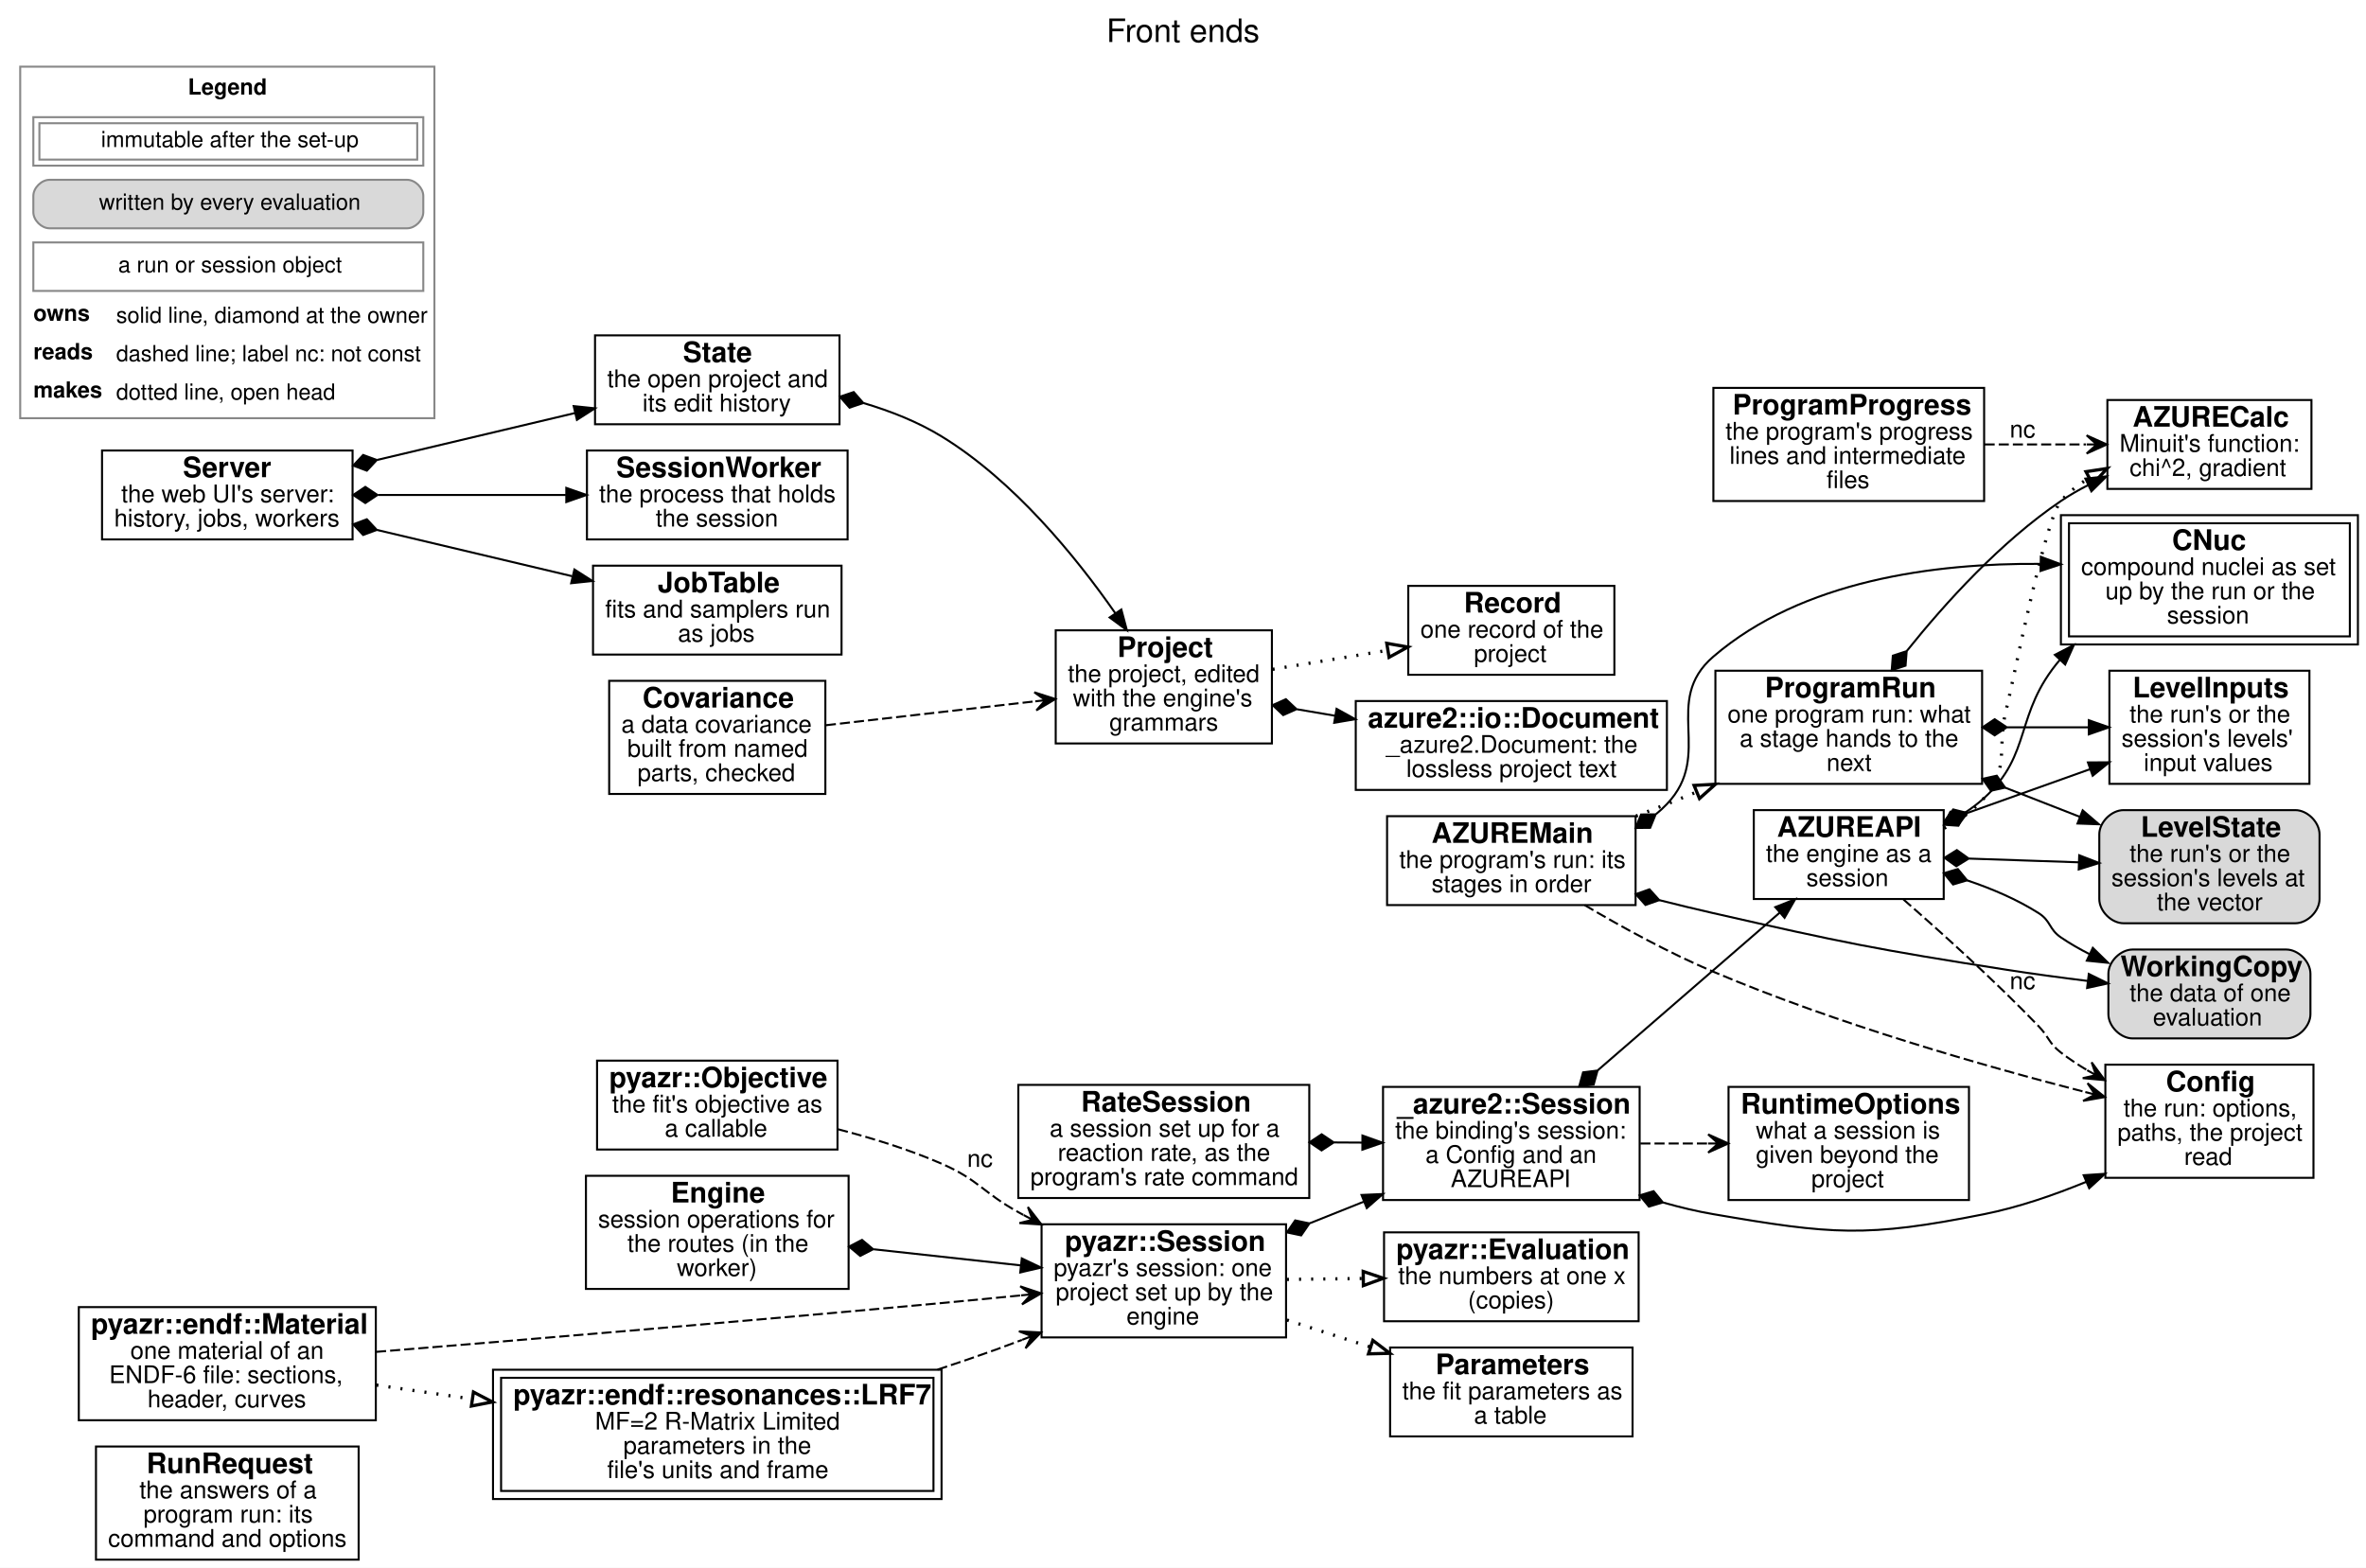
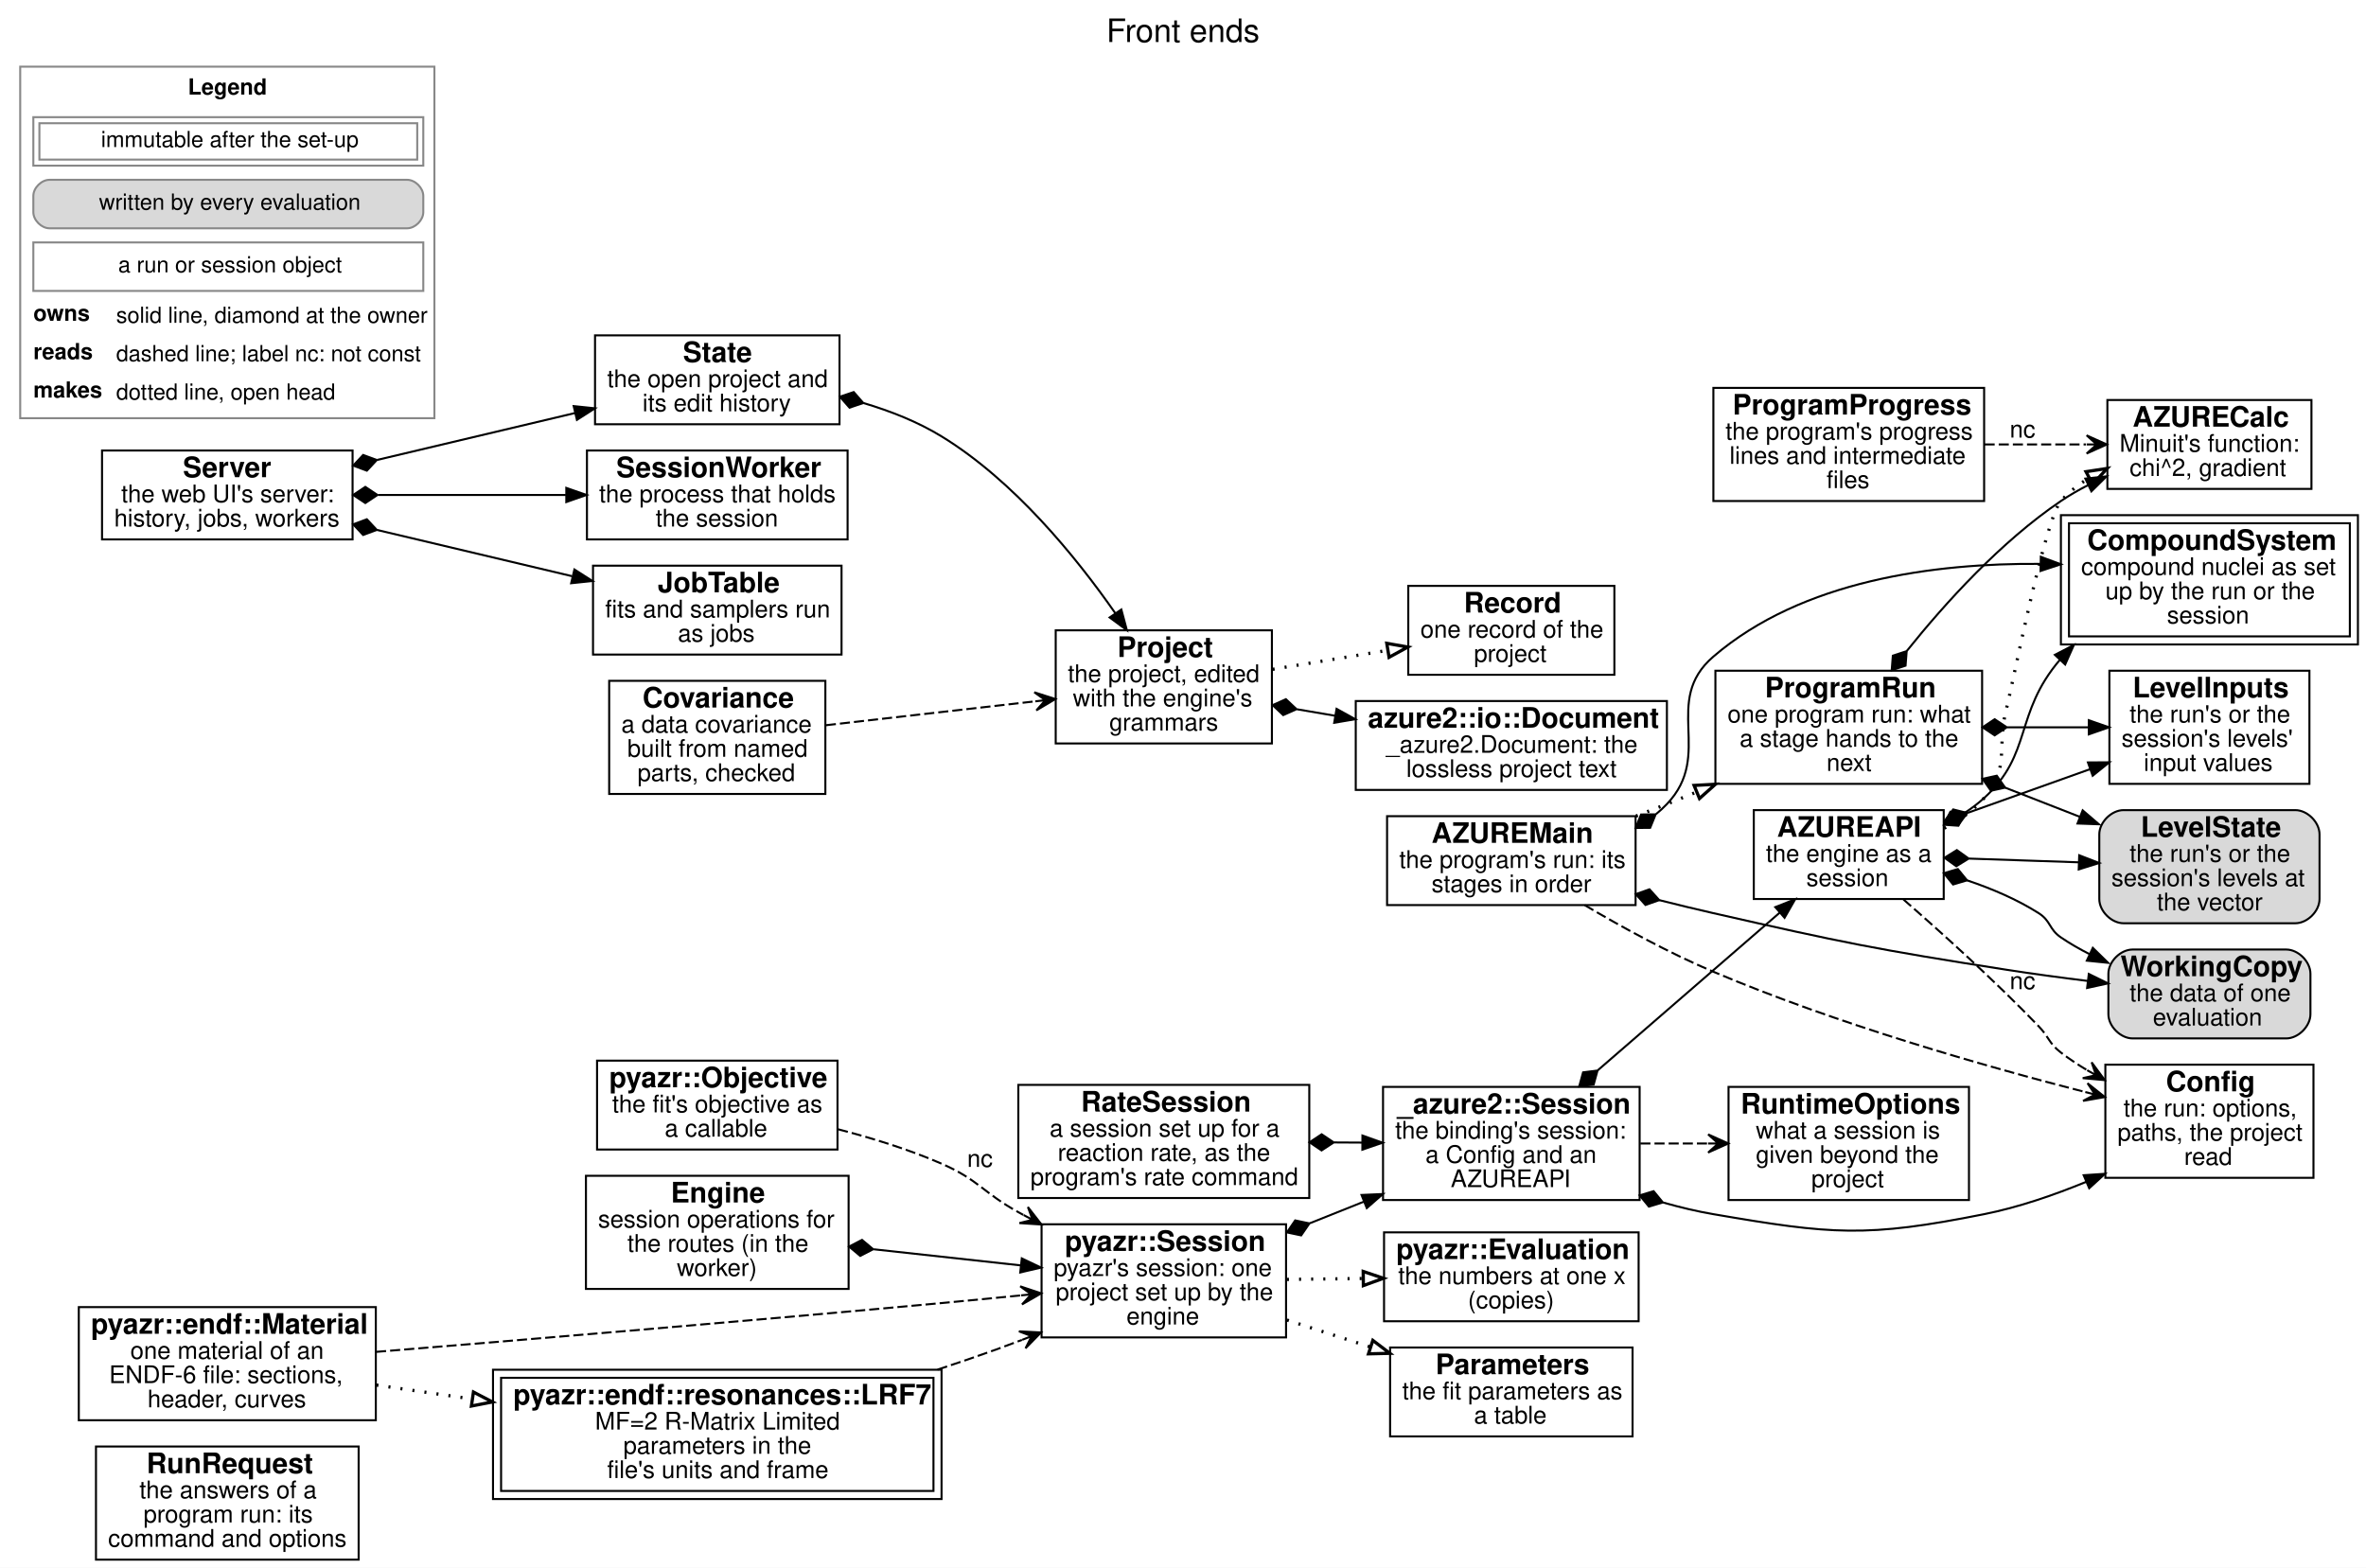
<svg xmlns="http://www.w3.org/2000/svg" width="1171pt" height="776pt" viewBox="0.00 0.00 1171.00 776.00">
  <g id="graph0" class="graph" transform="scale(1 1) rotate(0) translate(4 772)">
    <polygon fill="white" stroke="transparent" points="-4,4 -4,-772 1167,-772 1167,4 -4,4" />
    <text text-anchor="middle" x="581.5" y="-751.2" font-family="Helvetica" font-size="16.00">Front ends</text>
    <g id="node1" class="node">
      <polygon fill="white" stroke="black" points="173.5,-56 43.5,-56 43.5,0 173.5,0 173.5,-56" />
      <text text-anchor="start" x="68.5" y="-42.8" font-family="Helvetica" font-weight="bold" font-size="14.00">RunRequest</text>
      <text text-anchor="start" x="65" y="-30.4" font-family="Helvetica" font-size="12.00">the answers of a</text>
      <text text-anchor="start" x="67" y="-18.4" font-family="Helvetica" font-size="12.00">program run: its</text>
      <text text-anchor="start" x="49.5" y="-6.4" font-family="Helvetica" font-size="12.00">command and options</text>
    </g>
    <g id="node2" class="node">
      <polygon fill="white" stroke="black" points="805.5,-368 682.5,-368 682.5,-324 805.5,-324 805.5,-368" />
      <text text-anchor="start" x="704.5" y="-354.8" font-family="Helvetica" font-weight="bold" font-size="14.00">AZUREMain</text>
      <text text-anchor="start" x="688.5" y="-342.4" font-family="Helvetica" font-size="12.00">the program's run: its</text>
      <text text-anchor="start" x="704.5" y="-330.4" font-family="Helvetica" font-size="12.00">stages in order</text>
    </g>
    <g id="node3" class="node">
      <polygon fill="white" stroke="black" points="1141,-245 1038,-245 1038,-189 1141,-189 1141,-245" />
      <text text-anchor="start" x="1068" y="-231.8" font-family="Helvetica" font-weight="bold" font-size="14.00">Config</text>
      <text text-anchor="start" x="1047" y="-219.4" font-family="Helvetica" font-size="12.00">the run: options,</text>
      <text text-anchor="start" x="1044" y="-207.4" font-family="Helvetica" font-size="12.00">paths, the project</text>
      <text text-anchor="start" x="1077" y="-195.4" font-family="Helvetica" font-size="12.00">read</text>
    </g>
    <g id="edge1" class="edge">
      <path fill="none" stroke="black" stroke-dasharray="5,2" d="M780.28,-323.98C798.78,-313.07 822.09,-300.28 844,-291 904.88,-265.23 977.76,-244.38 1028.02,-231.46" />
      <polygon fill="black" stroke="black" points="1037.76,-228.98 1029.18,-235.81 1032.92,-230.21 1028.07,-231.45 1028.07,-231.45 1028.07,-231.45 1032.92,-230.21 1026.96,-227.08 1037.76,-228.98 1037.76,-228.98" />
    </g>
    <g id="node4" class="node">
      <polygon fill="white" stroke="black" points="1159,-513 1020,-513 1020,-457 1159,-457 1159,-513" />
      <polygon fill="none" stroke="black" points="1163,-517 1016,-517 1016,-453 1163,-453 1163,-517" />
-       <text text-anchor="start" x="1071" y="-499.8" font-family="Helvetica" font-weight="bold" font-size="14.00">CNuc</text>
+       <text text-anchor="start" x="1029" y="-499.8" font-family="Helvetica" font-weight="bold" font-size="14.00">CompoundSystem</text>
      <text text-anchor="start" x="1026" y="-487.4" font-family="Helvetica" font-size="12.00">compound nuclei as set</text>
      <text text-anchor="start" x="1038" y="-475.4" font-family="Helvetica" font-size="12.00">up by the run or the</text>
      <text text-anchor="start" x="1068.5" y="-463.4" font-family="Helvetica" font-size="12.00">session</text>
    </g>
    <g id="edge2" class="edge">
      <path fill="none" stroke="black" d="M815.64,-369.05C817.53,-370.6 819.33,-372.24 821,-374 844.47,-398.62 818.2,-424.83 844,-447 887.98,-484.8 953.57,-493.3 1005.75,-492.89" />
      <polygon fill="black" stroke="black" points="815.43,-368.91 808.22,-368.84 805.51,-362.16 812.72,-362.23 815.43,-368.91" />
      <polygon fill="black" stroke="black" points="1006.06,-496.38 1015.99,-492.69 1005.93,-489.38 1006.06,-496.38" />
    </g>
    <g id="node7" class="node">
      <path fill="#d9d9d9" stroke="black" d="M1127.5,-302C1127.5,-302 1051.5,-302 1051.5,-302 1045.5,-302 1039.5,-296 1039.5,-290 1039.5,-290 1039.5,-270 1039.5,-270 1039.5,-264 1045.5,-258 1051.5,-258 1051.5,-258 1127.5,-258 1127.5,-258 1133.5,-258 1139.5,-264 1139.5,-270 1139.5,-270 1139.5,-290 1139.5,-290 1139.5,-296 1133.5,-302 1127.5,-302" />
      <text text-anchor="start" x="1045.5" y="-288.8" font-family="Helvetica" font-weight="bold" font-size="14.00">WorkingCopy</text>
      <text text-anchor="start" x="1050" y="-276.4" font-family="Helvetica" font-size="12.00">the data of one</text>
      <text text-anchor="start" x="1061.5" y="-264.4" font-family="Helvetica" font-size="12.00">evaluation</text>
    </g>
    <g id="edge3" class="edge">
      <path fill="none" stroke="black" d="M817.28,-326.43C826.26,-324.17 835.33,-321.97 844,-320 908,-305.43 924.16,-302.16 989,-292 1002.01,-289.96 1016.03,-288.08 1029.32,-286.44" />
      <polygon fill="black" stroke="black" points="817.2,-326.45 812.38,-331.81 805.58,-329.41 810.4,-324.05 817.2,-326.45" />
      <polygon fill="black" stroke="black" points="1029.81,-289.91 1039.31,-285.23 1028.97,-282.96 1029.81,-289.91" />
    </g>
    <g id="node9" class="node">
      <polygon fill="white" stroke="black" points="977,-440 845,-440 845,-384 977,-384 977,-440" />
      <text text-anchor="start" x="869.5" y="-426.8" font-family="Helvetica" font-weight="bold" font-size="14.00">ProgramRun</text>
      <text text-anchor="start" x="851" y="-414.4" font-family="Helvetica" font-size="12.00">one program run: what</text>
      <text text-anchor="start" x="857" y="-402.4" font-family="Helvetica" font-size="12.00">a stage hands to the</text>
      <text text-anchor="start" x="900" y="-390.4" font-family="Helvetica" font-size="12.00">next</text>
    </g>
    <g id="edge4" class="edge">
      <path fill="none" stroke="black" stroke-width="1.6" stroke-dasharray="1,5" d="M805.67,-368.04C810.87,-370.02 816.03,-372.03 821,-374 825.76,-375.89 830.64,-377.87 835.56,-379.89" />
      <polygon fill="none" stroke="black" stroke-width="1.6" points="834.45,-383.22 845.02,-383.81 837.12,-376.75 834.45,-383.22" />
    </g>
    <g id="node5" class="node">
      <path fill="#d9d9d9" stroke="black" d="M1132,-371C1132,-371 1047,-371 1047,-371 1041,-371 1035,-365 1035,-359 1035,-359 1035,-327 1035,-327 1035,-321 1041,-315 1047,-315 1047,-315 1132,-315 1132,-315 1138,-315 1144,-321 1144,-327 1144,-327 1144,-359 1144,-359 1144,-365 1138,-371 1132,-371" />
      <text text-anchor="start" x="1055.5" y="-357.8" font-family="Helvetica" font-weight="bold" font-size="14.00">LevelState</text>
      <text text-anchor="start" x="1050" y="-345.4" font-family="Helvetica" font-size="12.00">the run's or the</text>
      <text text-anchor="start" x="1041" y="-333.4" font-family="Helvetica" font-size="12.00">session's levels at</text>
      <text text-anchor="start" x="1063.5" y="-321.4" font-family="Helvetica" font-size="12.00">the vector</text>
    </g>
    <g id="node6" class="node">
      <polygon fill="white" stroke="black" points="1139,-440 1040,-440 1040,-384 1139,-384 1139,-440" />
      <text text-anchor="start" x="1051.5" y="-426.8" font-family="Helvetica" font-weight="bold" font-size="14.00">LevelInputs</text>
      <text text-anchor="start" x="1050" y="-414.4" font-family="Helvetica" font-size="12.00">the run's or the</text>
      <text text-anchor="start" x="1046" y="-402.4" font-family="Helvetica" font-size="12.00">session's levels'</text>
      <text text-anchor="start" x="1057" y="-390.4" font-family="Helvetica" font-size="12.00">input values</text>
    </g>
    <g id="node8" class="node">
      <polygon fill="white" stroke="black" points="1140,-574 1039,-574 1039,-530 1140,-530 1140,-574" />
      <text text-anchor="start" x="1051.5" y="-560.8" font-family="Helvetica" font-weight="bold" font-size="14.00">AZURECalc</text>
      <text text-anchor="start" x="1045" y="-548.4" font-family="Helvetica" font-size="12.00">Minuit's function:</text>
      <text text-anchor="start" x="1050" y="-536.4" font-family="Helvetica" font-size="12.00">chi^2, gradient</text>
    </g>
    <g id="edge6" class="edge">
      <path fill="none" stroke="black" d="M988.47,-382.1C1000.79,-377.29 1013.42,-372.35 1025.38,-367.68" />
      <polygon fill="black" stroke="black" points="988.4,-382.13 984.27,-388.04 977.22,-386.5 981.35,-380.59 988.4,-382.13" />
      <polygon fill="black" stroke="black" points="1026.77,-370.89 1034.81,-363.99 1024.22,-364.37 1026.77,-370.89" />
    </g>
    <g id="edge7" class="edge">
      <path fill="none" stroke="black" d="M989.53,-412C1003.02,-412 1016.84,-412 1029.72,-412" />
      <polygon fill="black" stroke="black" points="989.22,-412 983.22,-416 977.22,-412 983.22,-408 989.22,-412" />
      <polygon fill="black" stroke="black" points="1029.82,-415.5 1039.82,-412 1029.82,-408.5 1029.82,-415.5" />
    </g>
    <g id="edge5" class="edge">
      <path fill="none" stroke="black" d="M939.71,-449.76C958.9,-473.7 986.27,-503.85 1016,-524 1020.22,-526.86 1024.77,-529.48 1029.47,-531.88" />
      <polygon fill="black" stroke="black" points="939.67,-449.7 932.82,-447.45 932.26,-440.26 939.11,-442.51 939.67,-449.7" />
      <polygon fill="black" stroke="black" points="1028.09,-535.1 1038.63,-536.22 1031.09,-528.78 1028.09,-535.1" />
    </g>
    <g id="node10" class="node">
      <polygon fill="white" stroke="black" points="978,-580 844,-580 844,-524 978,-524 978,-580" />
      <text text-anchor="start" x="853.5" y="-566.8" font-family="Helvetica" font-weight="bold" font-size="14.00">ProgramProgress</text>
      <text text-anchor="start" x="850" y="-554.4" font-family="Helvetica" font-size="12.00">the program's progress</text>
      <text text-anchor="start" x="852" y="-542.4" font-family="Helvetica" font-size="12.00">lines and intermediate</text>
      <text text-anchor="start" x="900" y="-530.4" font-family="Helvetica" font-size="12.00">files</text>
    </g>
    <g id="edge8" class="edge">
      <path fill="none" stroke="black" stroke-dasharray="5,2" d="M978.22,-552C994.67,-552 1012.21,-552 1028.35,-552" />
      <polygon fill="black" stroke="black" points="1038.73,-552 1028.73,-556.5 1033.73,-552 1028.73,-552 1028.73,-552 1028.73,-552 1033.73,-552 1028.73,-547.5 1038.73,-552 1038.73,-552" />
      <text text-anchor="middle" x="997" y="-555.4" font-family="Helvetica" font-size="12.00"> nc</text>
    </g>
    <g id="node11" class="node">
      <polygon fill="white" stroke="black" points="958,-371 864,-371 864,-327 958,-327 958,-371" />
      <text text-anchor="start" x="875.5" y="-357.8" font-family="Helvetica" font-weight="bold" font-size="14.00">AZUREAPI</text>
      <text text-anchor="start" x="870" y="-345.4" font-family="Helvetica" font-size="12.00">the engine as a</text>
      <text text-anchor="start" x="890" y="-333.4" font-family="Helvetica" font-size="12.00">session</text>
    </g>
    <g id="edge10" class="edge">
      <path fill="none" stroke="black" stroke-dasharray="5,2" d="M938.09,-326.76C957.2,-310.08 983.46,-286.38 1005,-264 1010.25,-258.55 1009.99,-255.6 1016,-251 1020.04,-247.91 1024.4,-245.01 1028.91,-242.31" />
      <polygon fill="black" stroke="black" points="1037.73,-237.35 1031.21,-246.17 1033.37,-239.8 1029.01,-242.25 1029.01,-242.25 1029.01,-242.25 1033.37,-239.8 1026.8,-238.33 1037.73,-237.35 1037.73,-237.35" />
      <text text-anchor="middle" x="997" y="-282.4" font-family="Helvetica" font-size="12.00"> nc</text>
    </g>
    <g id="edge11" class="edge">
      <path fill="none" stroke="black" d="M968.55,-369.75C971.91,-371.95 975.1,-374.36 978,-377 1002.06,-398.85 992.72,-418.63 1015.5,-445.4" />
      <polygon fill="black" stroke="black" points="968.49,-369.72 961.3,-370.21 958.08,-363.76 965.27,-363.27 968.49,-369.72" />
      <polygon fill="black" stroke="black" points="1013.02,-447.87 1022.42,-452.75 1018.11,-443.07 1013.02,-447.87" />
    </g>
    <g id="edge12" class="edge">
      <path fill="none" stroke="black" d="M970.6,-347.01C987.96,-346.42 1007.05,-345.77 1024.72,-345.17" />
      <polygon fill="black" stroke="black" points="970.37,-347.02 964.51,-351.22 958.37,-347.42 964.23,-343.22 970.37,-347.02" />
      <polygon fill="black" stroke="black" points="1025.06,-348.66 1034.94,-344.82 1024.82,-341.66 1025.06,-348.66" />
    </g>
    <g id="edge13" class="edge">
      <path fill="none" stroke="black" d="M969.91,-369.67C989.31,-376.59 1010.93,-384.31 1030.34,-391.24" />
      <polygon fill="black" stroke="black" points="969.67,-369.59 962.68,-371.34 958.37,-365.55 965.37,-363.8 969.67,-369.59" />
      <polygon fill="black" stroke="black" points="1029.38,-394.61 1039.97,-394.68 1031.73,-388.02 1029.38,-394.61" />
    </g>
    <g id="edge14" class="edge">
      <path fill="none" stroke="black" d="M969.66,-336.21C981.87,-332.1 994.29,-326.8 1005,-320 1011.11,-316.12 1010.02,-312.08 1016,-308 1020.46,-304.96 1025.29,-302.18 1030.28,-299.67" />
      <polygon fill="black" stroke="black" points="969.55,-336.24 964.99,-341.83 958.08,-339.78 962.63,-334.19 969.55,-336.24" />
      <polygon fill="black" stroke="black" points="1031.79,-302.82 1039.37,-295.41 1028.83,-296.48 1031.79,-302.82" />
    </g>
    <g id="edge9" class="edge">
      <path fill="none" stroke="black" stroke-width="1.6" stroke-dasharray="1,5" d="M958.28,-362.06C965.69,-365.87 972.66,-370.76 978,-377 991.1,-392.32 984,-401.47 989,-421 991.93,-432.46 1008.12,-515.18 1016,-524 1019.97,-528.45 1024.74,-532.19 1029.9,-535.35" />
      <polygon fill="none" stroke="black" stroke-width="1.6" points="1028.42,-538.52 1038.89,-540.12 1031.7,-532.34 1028.42,-538.52" />
    </g>
    <g id="node12" class="node">
      <polygon fill="white" stroke="black" points="807.5,-234 680.5,-234 680.5,-178 807.5,-178 807.5,-234" />
      <text text-anchor="start" x="687.5" y="-220.8" font-family="Helvetica" font-weight="bold" font-size="14.00">_azure2::Session</text>
      <text text-anchor="start" x="686.5" y="-208.4" font-family="Helvetica" font-size="12.00">the binding's session:</text>
      <text text-anchor="start" x="701.5" y="-196.4" font-family="Helvetica" font-size="12.00">a Config and an</text>
      <text text-anchor="start" x="714" y="-184.4" font-family="Helvetica" font-size="12.00">AZUREAPI</text>
    </g>
    <g id="edge15" class="edge">
      <path fill="none" stroke="black" d="M819.13,-176.77C827.41,-174.42 835.82,-172.4 844,-171 902.7,-160.93 919.6,-159.33 978,-171 994.95,-174.39 1012.55,-180.43 1028.59,-187.04" />
      <polygon fill="black" stroke="black" points="819,-176.81 814.43,-182.39 807.52,-180.31 812.09,-174.74 819,-176.81" />
      <polygon fill="black" stroke="black" points="1027.26,-190.28 1037.83,-190.99 1030.01,-183.84 1027.26,-190.28" />
    </g>
    <g id="edge16" class="edge">
      <path fill="none" stroke="black" d="M786.8,-242.23C814.7,-266.4 850.87,-297.76 876.8,-320.22" />
      <polygon fill="black" stroke="black" points="786.67,-242.11 779.51,-241.2 777.6,-234.25 784.75,-235.16 786.67,-242.11" />
      <polygon fill="black" stroke="black" points="874.64,-322.99 884.49,-326.89 879.23,-317.7 874.64,-322.99" />
    </g>
    <g id="node13" class="node">
      <polygon fill="white" stroke="black" points="970.5,-234 851.5,-234 851.5,-178 970.5,-178 970.5,-234" />
      <text text-anchor="start" x="857.5" y="-220.8" font-family="Helvetica" font-weight="bold" font-size="14.00">RuntimeOptions</text>
      <text text-anchor="start" x="865" y="-208.4" font-family="Helvetica" font-size="12.00">what a session is</text>
      <text text-anchor="start" x="865" y="-196.4" font-family="Helvetica" font-size="12.00">given beyond the</text>
      <text text-anchor="start" x="892.5" y="-184.4" font-family="Helvetica" font-size="12.00">project</text>
    </g>
    <g id="edge17" class="edge">
      <path fill="none" stroke="black" stroke-dasharray="5,2" d="M807.85,-206C818.8,-206 830.23,-206 841.33,-206" />
      <polygon fill="black" stroke="black" points="851.4,-206 841.4,-210.5 846.4,-206 841.4,-206 841.4,-206 841.4,-206 846.4,-206 841.4,-201.5 851.4,-206 851.4,-206" />
    </g>
    <g id="node14" class="node">
      <polygon fill="white" stroke="black" points="632.5,-166 511.5,-166 511.5,-110 632.5,-110 632.5,-166" />
      <text text-anchor="start" x="523" y="-152.8" font-family="Helvetica" font-weight="bold" font-size="14.00">pyazr::Session</text>
      <text text-anchor="start" x="517.5" y="-140.4" font-family="Helvetica" font-size="12.00">pyazr's session: one</text>
      <text text-anchor="start" x="518.5" y="-128.4" font-family="Helvetica" font-size="12.00">project set up by the</text>
      <text text-anchor="start" x="553.5" y="-116.4" font-family="Helvetica" font-size="12.00">engine</text>
    </g>
    <g id="edge18" class="edge">
      <path fill="none" stroke="black" d="M644.3,-166.52C653.11,-170.05 662.13,-173.65 670.96,-177.18" />
      <polygon fill="black" stroke="black" points="644.08,-166.43 637.02,-167.92 632.94,-161.97 639.99,-160.49 644.08,-166.43" />
      <polygon fill="black" stroke="black" points="669.86,-180.51 680.44,-180.98 672.46,-174.01 669.86,-180.51" />
    </g>
    <g id="node16" class="node">
      <polygon fill="white" stroke="black" points="807,-162 681,-162 681,-118 807,-118 807,-162" />
      <text text-anchor="start" x="687" y="-148.8" font-family="Helvetica" font-weight="bold" font-size="14.00">pyazr::Evaluation</text>
      <text text-anchor="start" x="688" y="-136.4" font-family="Helvetica" font-size="12.00">the numbers at one x</text>
      <text text-anchor="start" x="722.5" y="-124.4" font-family="Helvetica" font-size="12.00">(copies)</text>
    </g>
    <g id="edge21" class="edge">
      <path fill="none" stroke="black" stroke-width="1.6" stroke-dasharray="1,5" d="M632.94,-138.71C645.03,-138.85 657.88,-139 670.36,-139.15" />
      <polygon fill="none" stroke="black" stroke-width="1.6" points="670.69,-142.65 680.73,-139.27 670.77,-135.65 670.69,-142.65" />
    </g>
    <g id="node17" class="node">
      <polygon fill="white" stroke="black" points="804,-105 684,-105 684,-61 804,-61 804,-105" />
      <text text-anchor="start" x="706.5" y="-91.8" font-family="Helvetica" font-weight="bold" font-size="14.00">Parameters</text>
      <text text-anchor="start" x="690" y="-79.4" font-family="Helvetica" font-size="12.00">the fit parameters as</text>
      <text text-anchor="start" x="725.5" y="-67.4" font-family="Helvetica" font-size="12.00">a table</text>
    </g>
    <g id="edge19" class="edge">
      <path fill="none" stroke="black" stroke-width="1.6" stroke-dasharray="1,5" d="M632.94,-118.61C646.24,-114.3 660.45,-109.71 674.09,-105.3" />
      <polygon fill="none" stroke="black" stroke-width="1.6" points="675.45,-108.53 683.89,-102.12 673.3,-101.87 675.45,-108.53" />
    </g>
    <g id="node15" class="node">
      <polygon fill="white" stroke="black" points="410.5,-247 291.5,-247 291.5,-203 410.5,-203 410.5,-247" />
      <text text-anchor="start" x="297.5" y="-233.8" font-family="Helvetica" font-weight="bold" font-size="14.00">pyazr::Objective</text>
      <text text-anchor="start" x="299" y="-221.4" font-family="Helvetica" font-size="12.00">the fit's objective as</text>
      <text text-anchor="start" x="325" y="-209.4" font-family="Helvetica" font-size="12.00">a callable</text>
    </g>
    <g id="edge20" class="edge">
      <path fill="none" stroke="black" stroke-dasharray="5,2" d="M410.78,-213.03C427.68,-208.66 445.88,-203.02 462,-196 480.32,-188.03 482.52,-181.66 500,-172 500.81,-171.55 501.63,-171.1 502.45,-170.65" />
      <polygon fill="black" stroke="black" points="511.46,-165.88 504.74,-174.54 507.05,-168.22 502.63,-170.56 502.63,-170.56 502.63,-170.56 507.05,-168.22 500.52,-166.59 511.46,-165.88 511.46,-165.88" />
      <text text-anchor="middle" x="481" y="-194.4" font-family="Helvetica" font-size="12.00"> nc</text>
    </g>
    <g id="node18" class="node">
      <polygon fill="white" stroke="black" points="625.5,-460 518.5,-460 518.5,-404 625.5,-404 625.5,-460" />
      <text text-anchor="start" x="549" y="-446.8" font-family="Helvetica" font-weight="bold" font-size="14.00">Project</text>
      <text text-anchor="start" x="524.5" y="-434.4" font-family="Helvetica" font-size="12.00">the project, edited</text>
      <text text-anchor="start" x="527" y="-422.4" font-family="Helvetica" font-size="12.00">with the engine's</text>
      <text text-anchor="start" x="545" y="-410.4" font-family="Helvetica" font-size="12.00">grammars</text>
    </g>
    <g id="node19" class="node">
      <polygon fill="white" stroke="black" points="795,-482 693,-482 693,-438 795,-438 795,-482" />
      <text text-anchor="start" x="720.5" y="-468.8" font-family="Helvetica" font-weight="bold" font-size="14.00">Record</text>
      <text text-anchor="start" x="699" y="-456.4" font-family="Helvetica" font-size="12.00">one record of the</text>
      <text text-anchor="start" x="725.5" y="-444.4" font-family="Helvetica" font-size="12.00">project</text>
    </g>
    <g id="edge23" class="edge">
      <path fill="none" stroke="black" stroke-width="1.6" stroke-dasharray="1,5" d="M625.86,-440.71C643.87,-443.67 664.14,-447.01 682.69,-450.07" />
      <polygon fill="none" stroke="black" stroke-width="1.6" points="682.35,-453.56 692.79,-451.73 683.49,-446.65 682.35,-453.56" />
    </g>
    <g id="node20" class="node">
      <polygon fill="white" stroke="black" points="821,-425 667,-425 667,-381 821,-381 821,-425" />
      <text text-anchor="start" x="673" y="-411.8" font-family="Helvetica" font-weight="bold" font-size="14.00">azure2::io::Document</text>
      <text text-anchor="start" x="682" y="-399.4" font-family="Helvetica" font-size="12.00">_azure2.Document: the</text>
      <text text-anchor="start" x="692" y="-387.4" font-family="Helvetica" font-size="12.00">lossless project text</text>
    </g>
    <g id="edge22" class="edge">
      <path fill="none" stroke="black" d="M637.99,-420.91C644.17,-419.86 650.5,-418.78 656.83,-417.7" />
      <polygon fill="black" stroke="black" points="637.69,-420.97 632.44,-425.92 625.86,-422.98 631.1,-418.03 637.69,-420.97" />
      <polygon fill="black" stroke="black" points="657.5,-421.14 666.77,-416 656.33,-414.23 657.5,-421.14" />
    </g>
    <g id="node21" class="node">
      <polygon fill="white" stroke="black" points="170.5,-549 46.5,-549 46.5,-505 170.5,-505 170.5,-549" />
      <text text-anchor="start" x="86.5" y="-535.8" font-family="Helvetica" font-weight="bold" font-size="14.00">Server</text>
      <text text-anchor="start" x="56" y="-523.4" font-family="Helvetica" font-size="12.00">the web UI's server:</text>
      <text text-anchor="start" x="52.5" y="-511.4" font-family="Helvetica" font-size="12.00">history, jobs, workers</text>
    </g>
    <g id="node22" class="node">
      <polygon fill="white" stroke="black" points="411.5,-606 290.5,-606 290.5,-562 411.5,-562 411.5,-606" />
      <text text-anchor="start" x="334" y="-592.8" font-family="Helvetica" font-weight="bold" font-size="14.00">State</text>
      <text text-anchor="start" x="296.5" y="-580.4" font-family="Helvetica" font-size="12.00">the open project and</text>
      <text text-anchor="start" x="314" y="-568.4" font-family="Helvetica" font-size="12.00">its edit history</text>
    </g>
    <g id="edge25" class="edge">
      <path fill="none" stroke="black" d="M182.74,-544.36C213.88,-551.74 250.01,-560.3 280.7,-567.58" />
      <polygon fill="black" stroke="black" points="182.49,-544.3 175.73,-546.81 170.81,-541.53 177.57,-539.02 182.49,-544.3" />
      <polygon fill="black" stroke="black" points="279.93,-570.99 290.46,-569.89 281.54,-564.18 279.93,-570.99" />
    </g>
    <g id="node23" class="node">
      <polygon fill="white" stroke="black" points="415.5,-549 286.5,-549 286.5,-505 415.5,-505 415.5,-549" />
      <text text-anchor="start" x="301" y="-535.8" font-family="Helvetica" font-weight="bold" font-size="14.00">SessionWorker</text>
      <text text-anchor="start" x="292.5" y="-523.4" font-family="Helvetica" font-size="12.00">the process that holds</text>
      <text text-anchor="start" x="320.5" y="-511.4" font-family="Helvetica" font-size="12.00">the session</text>
    </g>
    <g id="edge26" class="edge">
      <path fill="none" stroke="black" d="M183.15,-527C212.63,-527 246.53,-527 276.04,-527" />
      <polygon fill="black" stroke="black" points="182.81,-527 176.81,-531 170.81,-527 176.81,-523 182.81,-527" />
      <polygon fill="black" stroke="black" points="276.28,-530.5 286.28,-527 276.28,-523.5 276.28,-530.5" />
    </g>
    <g id="node25" class="node">
      <polygon fill="white" stroke="black" points="412.5,-492 289.5,-492 289.5,-448 412.5,-448 412.5,-492" />
      <text text-anchor="start" x="321.5" y="-478.8" font-family="Helvetica" font-weight="bold" font-size="14.00">JobTable</text>
      <text text-anchor="start" x="295.5" y="-466.4" font-family="Helvetica" font-size="12.00">fits and samplers run</text>
      <text text-anchor="start" x="331.5" y="-454.4" font-family="Helvetica" font-size="12.00">as jobs</text>
    </g>
    <g id="edge27" class="edge">
      <path fill="none" stroke="black" d="M182.6,-509.68C213.24,-502.41 248.72,-494 279.12,-486.8" />
      <polygon fill="black" stroke="black" points="182.49,-509.7 177.57,-514.98 170.81,-512.47 175.73,-507.19 182.49,-509.7" />
      <polygon fill="black" stroke="black" points="280.29,-490.12 289.22,-484.41 278.68,-483.31 280.29,-490.12" />
    </g>
    <g id="edge24" class="edge">
      <path fill="none" stroke="black" d="M423.42,-572.48C436.83,-568.5 450.3,-563.16 462,-556 497.89,-534.02 528.46,-496.47 548.01,-468.44" />
      <polygon fill="black" stroke="black" points="423.28,-572.51 418.53,-577.94 411.69,-575.63 416.45,-570.21 423.28,-572.51" />
      <polygon fill="black" stroke="black" points="550.98,-470.3 553.72,-460.07 545.19,-466.36 550.98,-470.3" />
    </g>
    <g id="node24" class="node">
      <polygon fill="white" stroke="black" points="416,-190 286,-190 286,-134 416,-134 416,-190" />
      <text text-anchor="start" x="328" y="-176.8" font-family="Helvetica" font-weight="bold" font-size="14.00">Engine</text>
      <text text-anchor="start" x="292" y="-164.4" font-family="Helvetica" font-size="12.00">session operations for</text>
      <text text-anchor="start" x="306.5" y="-152.4" font-family="Helvetica" font-size="12.00">the routes (in the</text>
      <text text-anchor="start" x="331" y="-140.4" font-family="Helvetica" font-size="12.00">worker)</text>
    </g>
    <g id="edge28" class="edge">
      <path fill="none" stroke="black" d="M428.46,-153.62C452.1,-151.03 478.01,-148.19 501.18,-145.65" />
      <polygon fill="black" stroke="black" points="428.16,-153.65 422.63,-158.28 416.23,-154.96 421.76,-150.33 428.16,-153.65" />
      <polygon fill="black" stroke="black" points="501.71,-149.11 511.27,-144.55 500.95,-142.16 501.71,-149.11" />
    </g>
    <g id="node26" class="node">
      <polygon fill="white" stroke="black" points="182,-125 35,-125 35,-69 182,-69 182,-125" />
      <text text-anchor="start" x="41" y="-111.8" font-family="Helvetica" font-weight="bold" font-size="14.00">pyazr::endf::Material</text>
      <text text-anchor="start" x="60.5" y="-99.4" font-family="Helvetica" font-size="12.00">one material of an</text>
      <text text-anchor="start" x="50" y="-87.4" font-family="Helvetica" font-size="12.00">ENDF-6 file: sections,</text>
      <text text-anchor="start" x="69" y="-75.4" font-family="Helvetica" font-size="12.00">header, curves</text>
    </g>
    <g id="edge31" class="edge">
      <path fill="none" stroke="black" stroke-dasharray="5,2" d="M182.1,-102.84C253.39,-108.66 365.22,-118 462,-127 474.63,-128.17 488.07,-129.48 501.05,-130.78" />
      <polygon fill="black" stroke="black" points="511.33,-131.81 500.93,-135.29 506.36,-131.31 501.38,-130.81 501.38,-130.81 501.38,-130.81 506.36,-131.31 501.83,-126.33 511.33,-131.81 511.33,-131.81" />
    </g>
    <g id="node27" class="node">
      <polygon fill="white" stroke="black" points="458,-90 244,-90 244,-34 458,-34 458,-90" />
      <polygon fill="none" stroke="black" points="462,-94 240,-94 240,-30 462,-30 462,-94" />
      <text text-anchor="start" x="250" y="-76.8" font-family="Helvetica" font-weight="bold" font-size="14.00">pyazr::endf::resonances::LRF7</text>
      <text text-anchor="start" x="290.5" y="-64.4" font-family="Helvetica" font-size="12.00">MF=2 R-Matrix Limited</text>
      <text text-anchor="start" x="304.5" y="-52.4" font-family="Helvetica" font-size="12.00">parameters in the</text>
      <text text-anchor="start" x="296.5" y="-40.4" font-family="Helvetica" font-size="12.00">file's units and frame</text>
    </g>
    <g id="edge32" class="edge">
      <path fill="none" stroke="black" stroke-width="1.6" stroke-dasharray="1,5" d="M182.31,-86.4C197.31,-84.22 213.48,-81.87 229.65,-79.51" />
      <polygon fill="none" stroke="black" stroke-width="1.6" points="230.32,-82.95 239.71,-78.05 229.31,-76.03 230.32,-82.95" />
    </g>
    <g id="edge33" class="edge">
      <path fill="none" stroke="black" stroke-dasharray="5,2" d="M460.01,-94.05C469.85,-97.29 479.64,-100.63 489,-104 493.19,-105.51 497.48,-107.11 501.8,-108.76" />
      <polygon fill="black" stroke="black" points="511.25,-112.45 500.3,-113.01 506.59,-110.63 501.93,-108.81 501.93,-108.81 501.93,-108.81 506.59,-110.63 503.57,-104.62 511.25,-112.45 511.25,-112.45" />
    </g>
    <g id="node28" class="node">
      <polygon fill="white" stroke="black" points="644,-235 500,-235 500,-179 644,-179 644,-235" />
      <text text-anchor="start" x="531" y="-221.8" font-family="Helvetica" font-weight="bold" font-size="14.00">RateSession</text>
      <text text-anchor="start" x="515.5" y="-209.4" font-family="Helvetica" font-size="12.00">a session set up for a</text>
      <text text-anchor="start" x="519.5" y="-197.4" font-family="Helvetica" font-size="12.00">reaction rate, as the</text>
      <text text-anchor="start" x="506" y="-185.4" font-family="Helvetica" font-size="12.00">program's rate command</text>
    </g>
    <g id="edge29" class="edge">
      <path fill="none" stroke="black" d="M656.31,-206.51C660.97,-206.48 665.64,-206.46 670.27,-206.43" />
      <polygon fill="black" stroke="black" points="656.11,-206.51 650.13,-210.55 644.11,-206.58 650.09,-202.55 656.11,-206.51" />
      <polygon fill="black" stroke="black" points="670.31,-209.93 680.29,-206.37 670.27,-202.93 670.31,-209.93" />
    </g>
    <g id="node29" class="node">
      <polygon fill="white" stroke="black" points="404.5,-435 297.5,-435 297.5,-379 404.5,-379 404.5,-435" />
      <text text-anchor="start" x="314" y="-421.8" font-family="Helvetica" font-weight="bold" font-size="14.00">Covariance</text>
      <text text-anchor="start" x="303.5" y="-409.4" font-family="Helvetica" font-size="12.00">a data covariance</text>
      <text text-anchor="start" x="306.5" y="-397.4" font-family="Helvetica" font-size="12.00">built from named</text>
      <text text-anchor="start" x="311.5" y="-385.4" font-family="Helvetica" font-size="12.00">parts, checked</text>
    </g>
    <g id="edge30" class="edge">
      <path fill="none" stroke="black" stroke-dasharray="5,2" d="M404.73,-413.02C435.8,-416.57 475.29,-421.07 507.99,-424.81" />
      <polygon fill="black" stroke="black" points="518.34,-425.99 507.9,-429.33 513.38,-425.42 508.41,-424.85 508.41,-424.85 508.41,-424.85 513.38,-425.42 508.92,-420.38 518.34,-425.99 518.34,-425.99" />
    </g>
    <g id="node30" class="node">
      <text text-anchor="start" x="89" y="-725.2" font-family="Helvetica" font-weight="bold" font-size="11.00">Legend</text>
      <polygon fill="none" stroke="#888888" points="15.5,-693 15.5,-711 202.5,-711 202.5,-693 15.5,-693" />
      <text text-anchor="start" x="46" y="-699.2" font-family="Helvetica" font-size="11.00">immutable after the set-up</text>
      <polygon fill="none" stroke="#888888" points="12.5,-690 12.5,-714 205.5,-714 205.5,-690 12.5,-690" />
      <path fill="#d9d9d9" stroke="transparent" d="M20.5,-659C20.5,-659 197.5,-659 197.5,-659 201.5,-659 205.5,-663 205.5,-667 205.5,-667 205.5,-675 205.5,-675 205.5,-679 201.5,-683 197.5,-683 197.5,-683 20.5,-683 20.5,-683 16.5,-683 12.5,-679 12.5,-675 12.5,-675 12.5,-667 12.5,-667 12.5,-663 16.5,-659 20.5,-659" />
      <text text-anchor="start" x="45" y="-668.2" font-family="Helvetica" font-size="11.00">written by every evaluation</text>
      <path fill="none" stroke="#888888" d="M20.5,-659C20.5,-659 197.5,-659 197.5,-659 201.5,-659 205.5,-663 205.5,-667 205.5,-667 205.5,-675 205.5,-675 205.5,-679 201.5,-683 197.5,-683 197.5,-683 20.5,-683 20.5,-683 16.5,-683 12.5,-679 12.5,-675 12.5,-675 12.5,-667 12.5,-667 12.5,-663 16.5,-659 20.5,-659" />
      <text text-anchor="start" x="54.5" y="-637.2" font-family="Helvetica" font-size="11.00">a run or session object</text>
      <polygon fill="none" stroke="#888888" points="12.5,-628 12.5,-652 205.5,-652 205.5,-628 12.5,-628" />
      <text text-anchor="start" x="12.5" y="-613.2" font-family="Helvetica" font-weight="bold" font-size="11.00">owns</text>
      <text text-anchor="start" x="53.5" y="-612.2" font-family="Helvetica" font-size="11.00">solid line, diamond at the owner</text>
      <text text-anchor="start" x="12.5" y="-594.2" font-family="Helvetica" font-weight="bold" font-size="11.00">reads</text>
      <text text-anchor="start" x="53.5" y="-593.2" font-family="Helvetica" font-size="11.00">dashed line; label nc: not const</text>
      <text text-anchor="start" x="12.5" y="-575.2" font-family="Helvetica" font-weight="bold" font-size="11.00">makes</text>
      <text text-anchor="start" x="53.5" y="-574.2" font-family="Helvetica" font-size="11.00">dotted line, open head</text>
      <polygon fill="none" stroke="#888888" points="6,-565 6,-739 211,-739 211,-565 6,-565" />
    </g>
  </g>
</svg>
